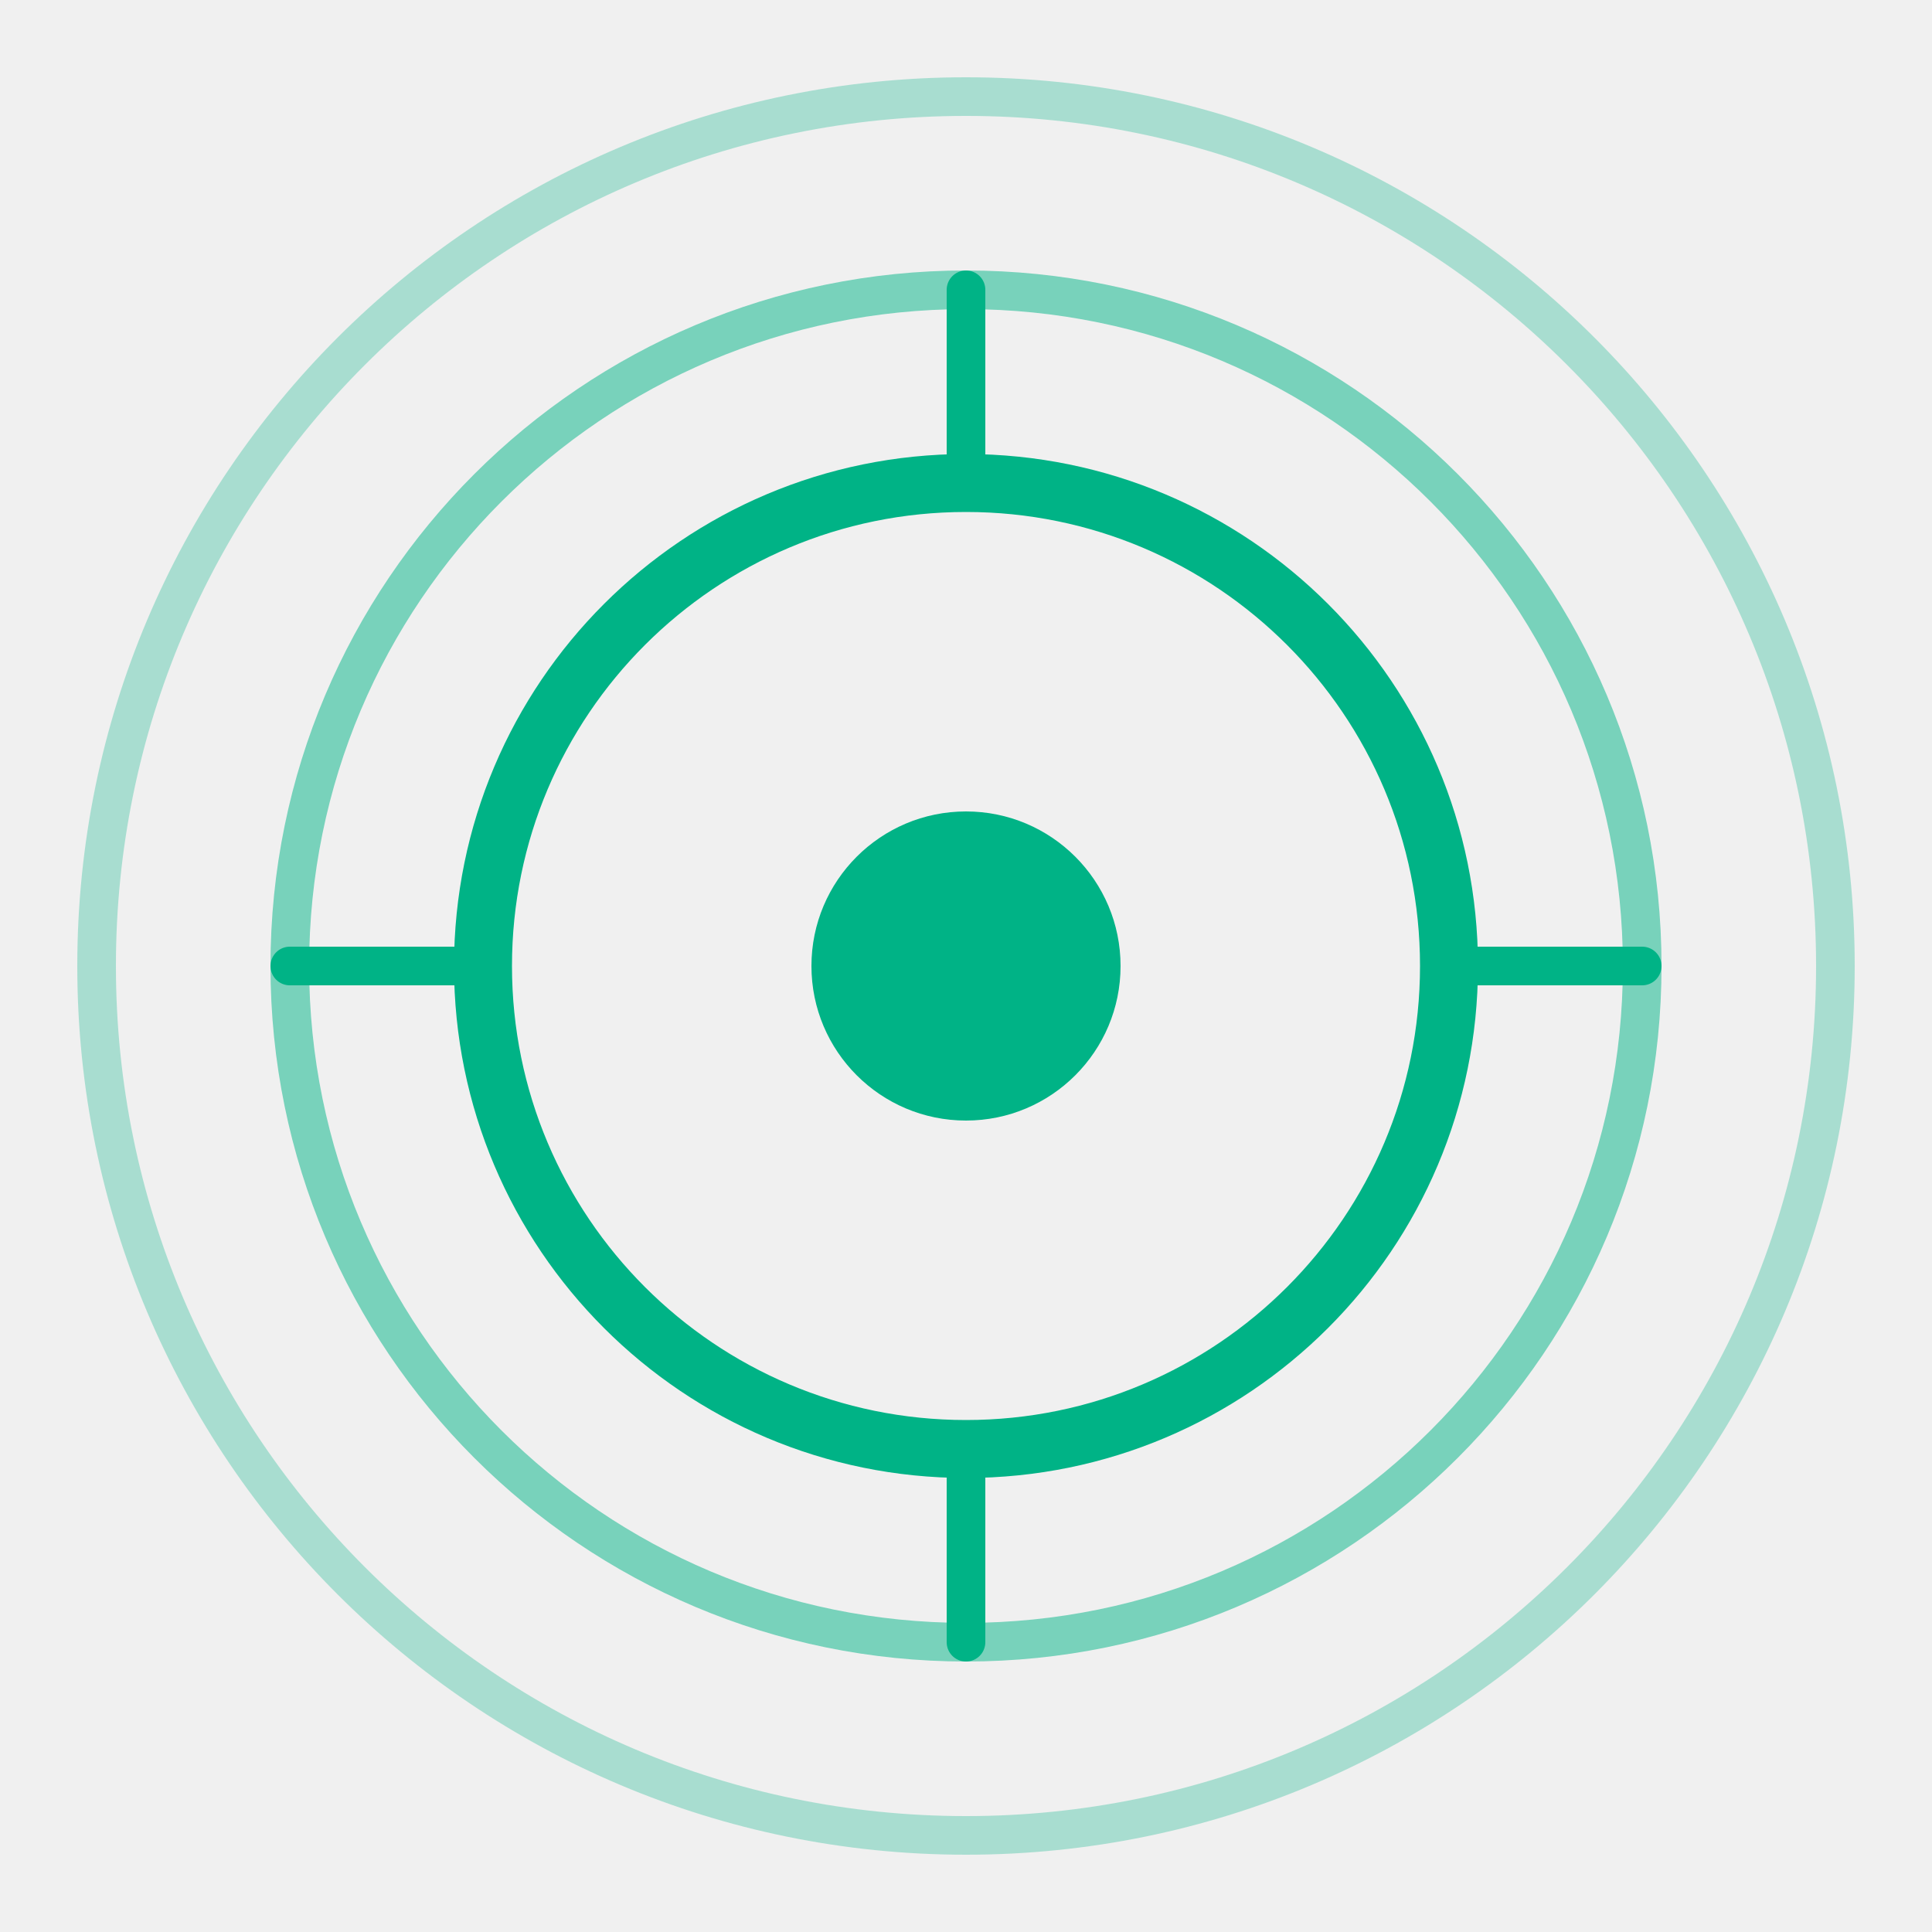
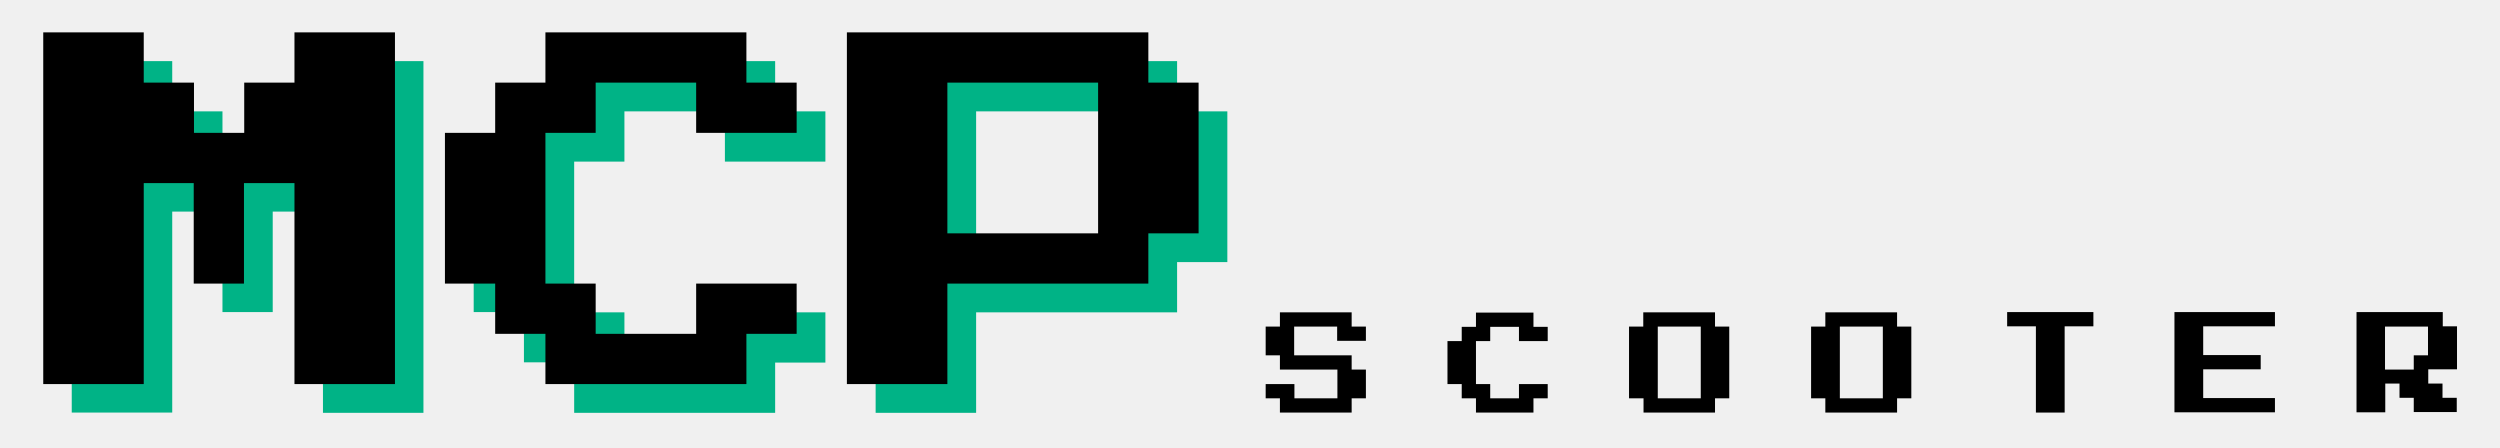
- <svg xmlns="http://www.w3.org/2000/svg" width="100" height="100" viewBox="0 0 100 100" fill="none">
-   <circle cx="50" cy="50" r="45" stroke="#00b386" stroke-width="2" fill="none" opacity="0.3" />
-   <circle cx="50" cy="50" r="35" stroke="#00b386" stroke-width="2" fill="none" opacity="0.5" />
-   <circle cx="50" cy="50" r="25" stroke="#00b386" stroke-width="3" fill="none" />
-   <circle cx="50" cy="50" r="8" fill="#00b386" />
-   <path d="M50 15 L50 25 M50 75 L50 85 M15 50 L25 50 M75 50 L85 50" stroke="#00b386" stroke-width="2" stroke-linecap="round" />
+ <svg xmlns="http://www.w3.org/2000/svg" version="1.1" id="Layer_1" x="0px" y="0px" viewBox="0 0 965.3 172.8" style="enable-background:new 0 0 965.3 172.8;" xml:space="preserve">
+   <style type="text/css">
+ 	.st0{fill:#00B386;}
+ 	.st1{fill:#FFFFFF;}
+ 	.st2{enable-background:new    ;}
+ </style>
+   <g>
+     <path class="st0" d="M27.7,159.3V23.6h38.8V43h19.4v19.4h19.4V43h19.4V23.6h38.8v135.8h-38.8V81.7h-19.4v38.8H85.9V81.7H66.5v77.6   H27.7z" />
+     <path class="st0" d="M221.7,159.3v-19.4h-19.4v-19.4h-19.4V62.3h19.4V43h19.4V23.6h77.6V43h19.4v19.4h-38.8V43h-38.8v19.4h-19.4   v58.2h19.4v19.4h38.8v-19.4h38.8v19.4h-19.4v19.4H221.7z" />
+     <path class="st0" d="M338.1,159.3V23.6h116.4V43h19.4v58.2h-19.4v19.4h-77.6v38.8H338.1z M376.9,101.1h58.2V43h-58.2V101.1z" />
+     <path d="M16.7,148.3V12.5h38.8v19.4h19.4v19.4h19.4V31.9h19.4V12.5h38.8v135.8h-38.8V70.7H94.2v38.8H74.8V70.7H55.5v77.6H16.7z" />
+     <path d="M210.6,148.3v-19.4h-19.4v-19.4h-19.4V51.3h19.4V31.9h19.4V12.5h77.6v19.4h19.4v19.4h-38.8V31.9H230v19.4h-19.4v58.2H230   v19.4h38.8v-19.4h38.8v19.4h-19.4v19.4H210.6z" />
+     <path d="M327,148.3V12.5h116.4v19.4h19.4v58.2h-19.4v19.4h-77.6v38.8H327z M365.8,90.1H424V31.9h-58.2V90.1z" />
+     <g class="st2">
+       <path d="M494.2,159.3v-5.5h-5.5v-5.5h11.1v5.5h16.6v-11.1h-22.2v-5.5h-5.5v-11.1h5.5v-5.5h27.7v5.5h5.5v5.5h-11.1v-5.5h-16.6v11.1    h22.2v5.5h5.5v11.1h-5.5v5.5H494.2z" />
+       <path d="M569.9,159.3v-5.5h-5.5v-5.5h-5.5v-16.6h5.5v-5.5h5.5v-5.5h22.2v5.5h5.5v5.5h-11.1v-5.5h-11.1v5.5h-5.5v16.6h5.5v5.5h11.1    v-5.5h11.1v5.5h-5.5v5.5H569.9z" />
+       <path d="M634.6,159.3v-5.5H629v-27.7h5.5v-5.5h27.7v5.5h5.5v27.7h-5.5v5.5H634.6z M640.1,153.8h16.6v-27.7h-16.6V153.8z" />
+       <path d="M704.8,159.3v-5.5h-5.5v-27.7h5.5v-5.5h27.7v5.5h5.5v27.7h-5.5v5.5H704.8z M710.3,153.8H727v-27.7h-16.6V153.8z" />
+       <path d="M786.1,159.3v-33.3H775v-5.5h33.3v5.5h-11.1v33.3H786.1z" />
+       <path d="M839.6,159.3v-38.8h38.8v5.5h-27.7v11.1h22.2v5.5h-22.2v11.1h27.7v5.5H839.6z" />
+       <path d="M909.9,159.3v-38.8h33.3v5.5h5.5v16.6h-11.1v5.5h5.5v5.5h5.5v5.5H932v-5.5h-5.5v-5.5h-5.5v11.1H909.9z M920.9,142.7H932    v-5.5h5.5v-11.1h-16.6V142.7z" />
+     </g>
+   </g>
</svg>
